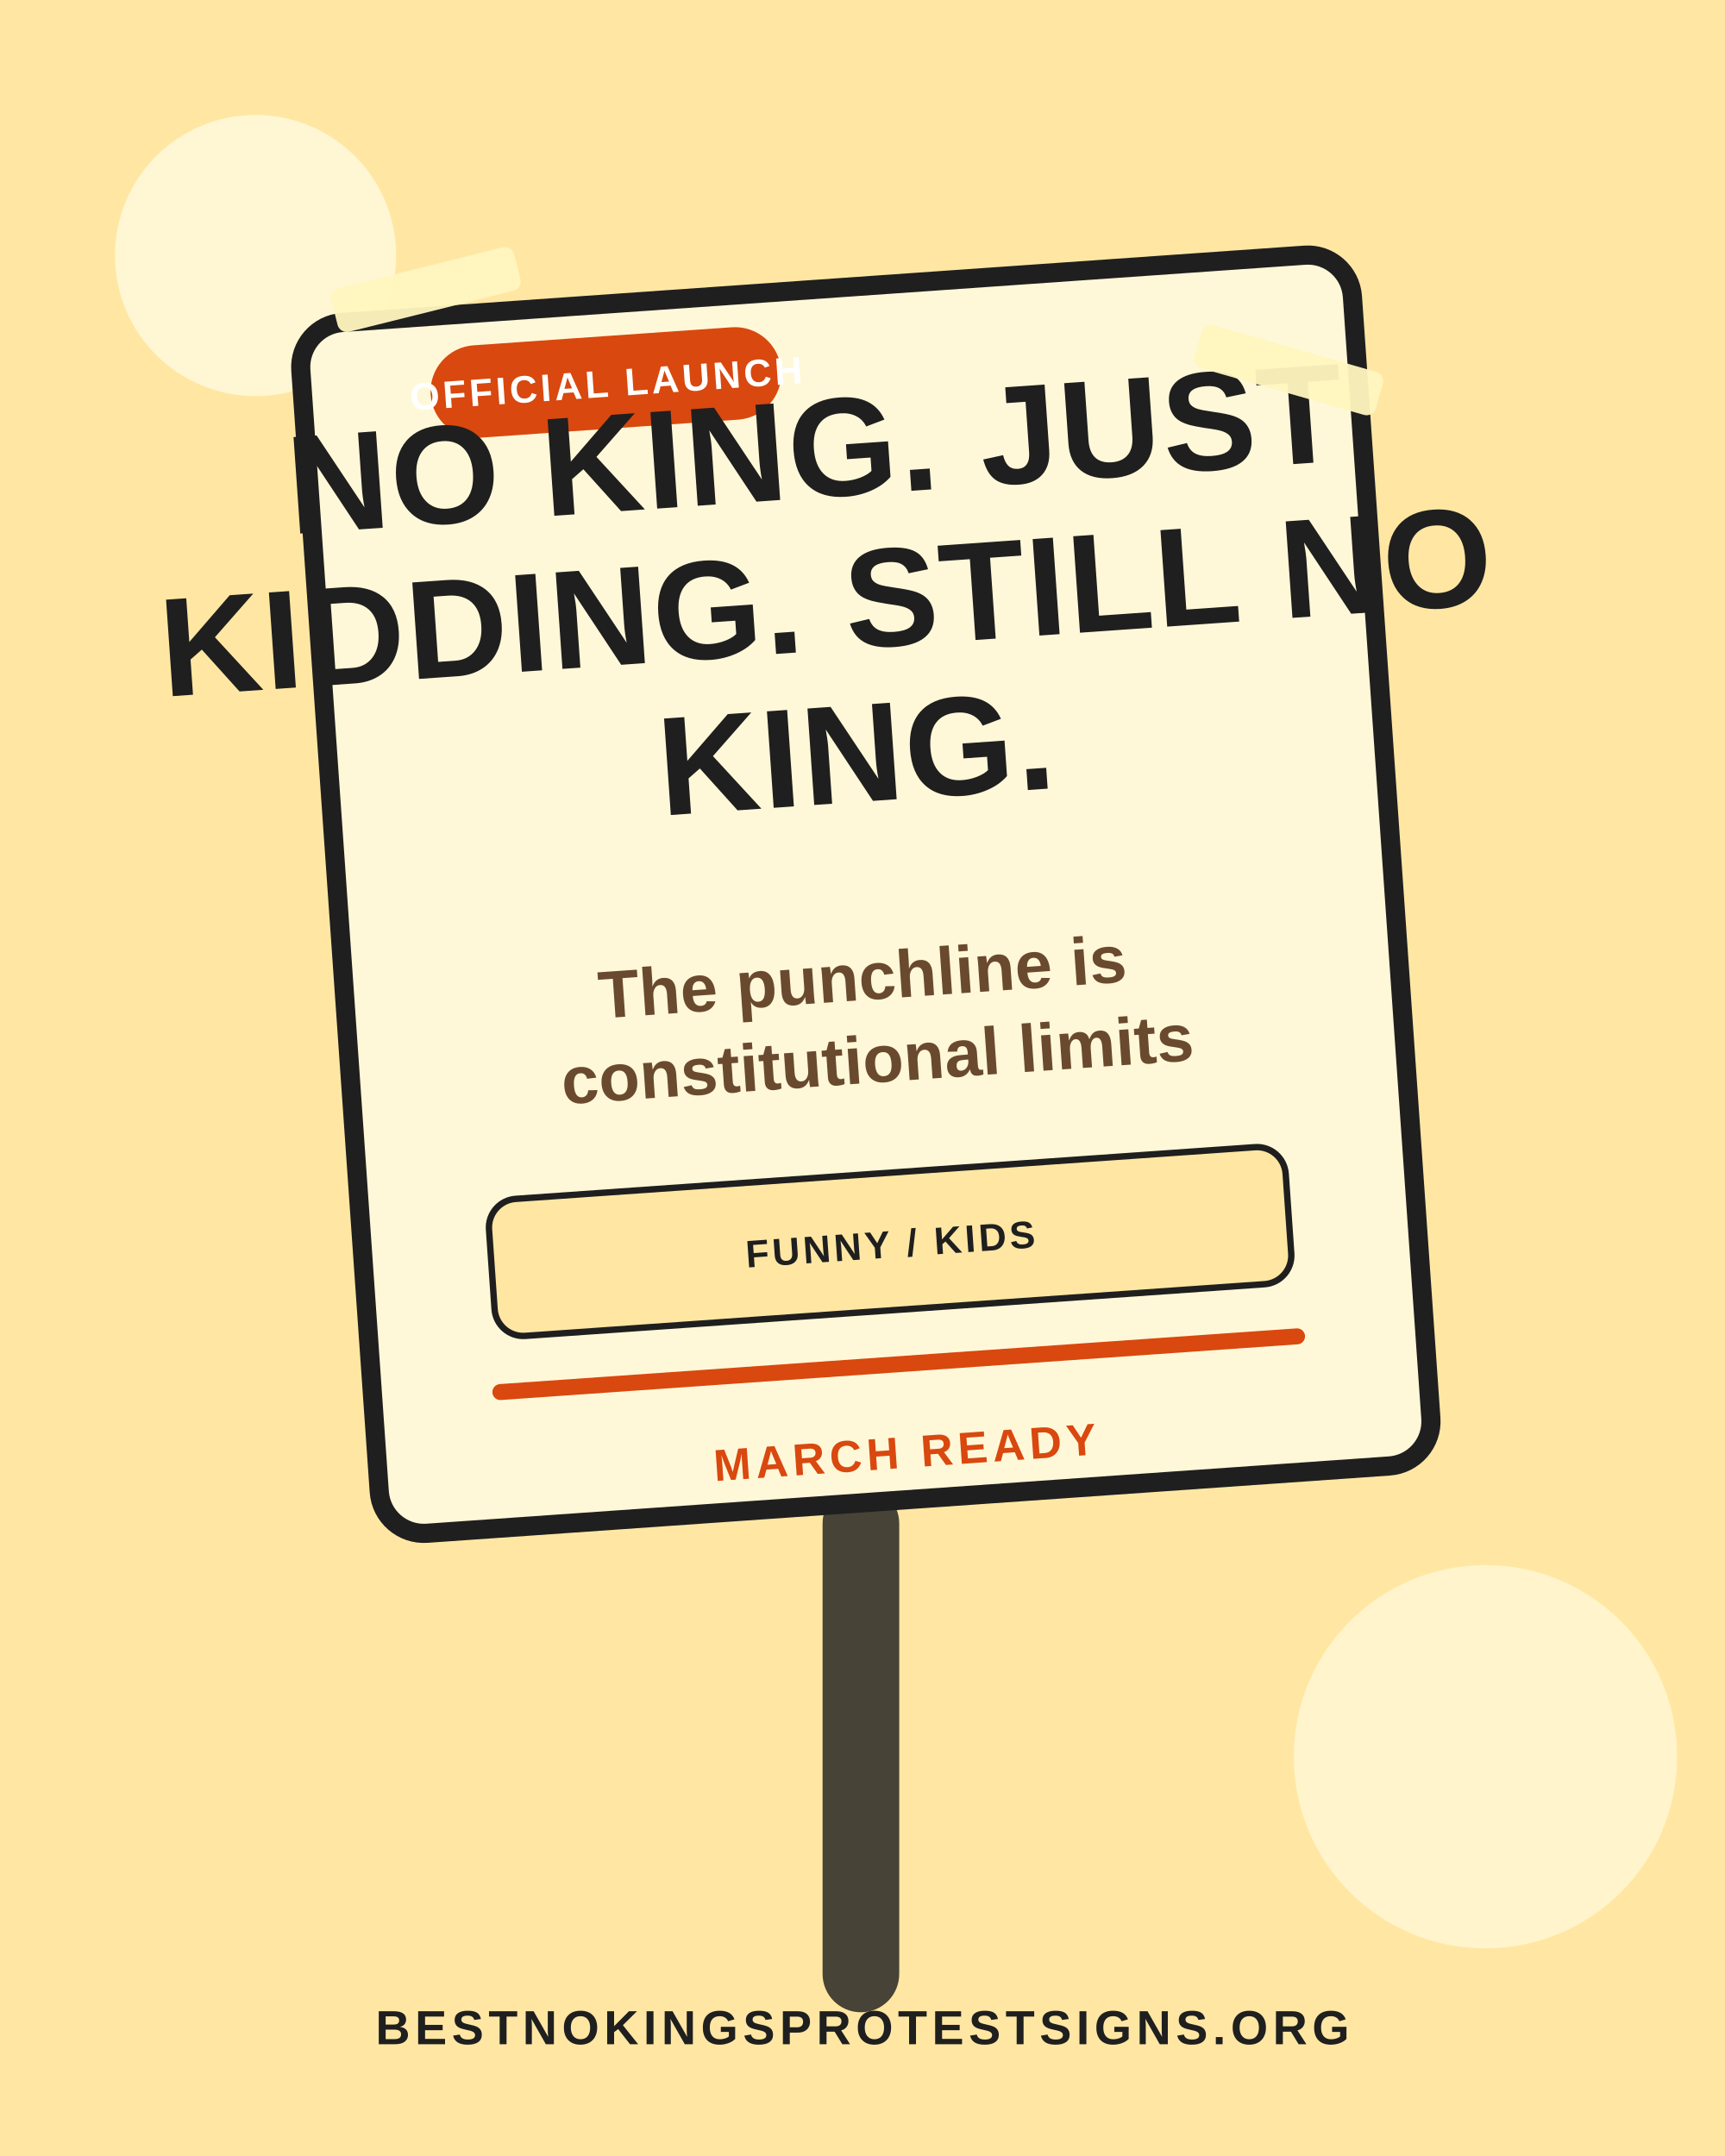
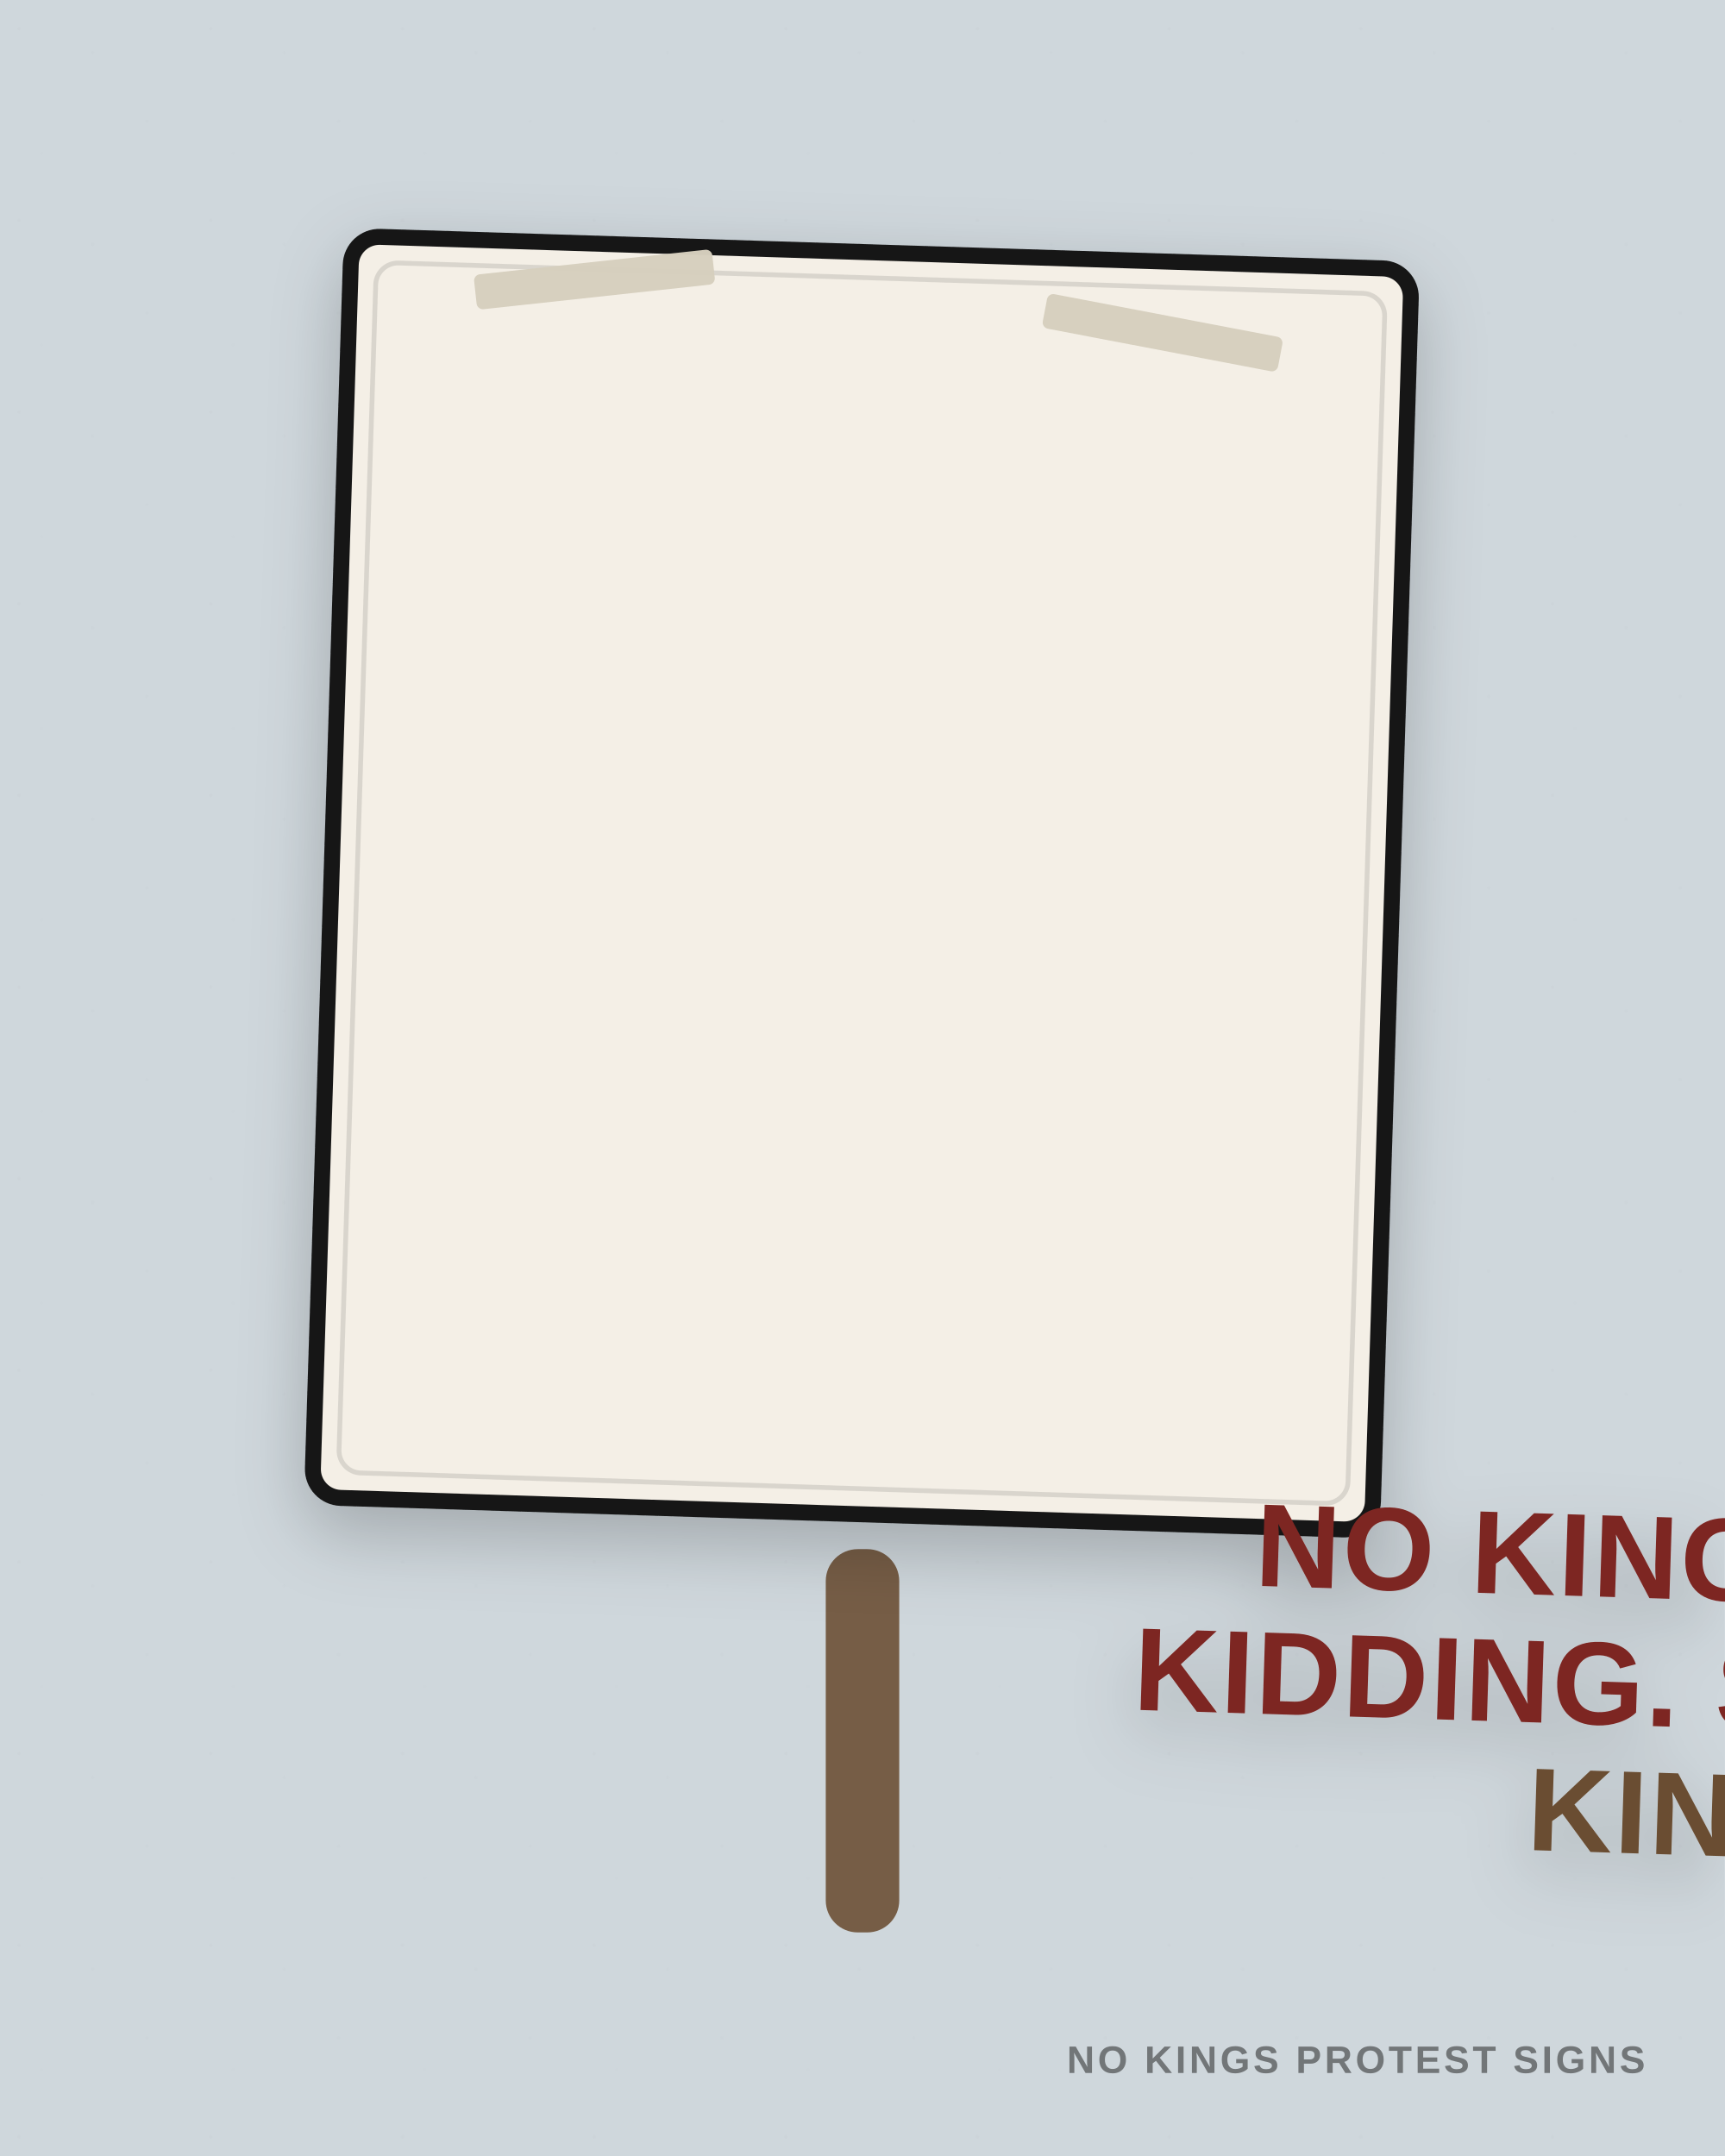
<svg xmlns="http://www.w3.org/2000/svg" width="1080" height="1350" viewBox="0 0 1080 1350" role="img" aria-labelledby="title desc">
-   <rect width="1080" height="1350" fill="#FFE7A3" />
-   <circle cx="160" cy="160" r="88" fill="#FFF8D8" opacity="0.9" />
-   <circle cx="930" cy="1100" r="120" fill="#FFF8D8" opacity="0.75" />
-   <rect x="515" y="930" width="48" height="330" rx="24" fill="#1F1F1F" opacity="0.82" />
-   <g transform="translate(540 530) rotate(-4)">
-     <rect x="-330" y="-350" width="660" height="760" rx="28" fill="#FFF8D8" stroke="#1F1F1F" stroke-width="12" />
-     <rect x="-250" y="-330" width="220" height="58" rx="29" fill="#D9480F" />
-     <text x="-140" y="-292" text-anchor="middle" font-family="Arial, Helvetica, sans-serif" font-size="24" font-weight="700" fill="#FFFFFF" letter-spacing="2">OFFICIAL LAUNCH</text>
-     <text x="0" y="-220" text-anchor="middle" font-family="Arial, Helvetica, sans-serif" font-size="88" font-weight="800" fill="#1F1F1F" letter-spacing="1">
-       <tspan x="0" dy="0">NO KING. JUST</tspan>
-       <tspan x="0" dy="96">KIDDING. STILL NO</tspan>
-       <tspan x="0" dy="96">KING.</tspan>
-     </text>
-     <text x="0" y="96" text-anchor="middle" font-family="Arial, Helvetica, sans-serif" font-size="42" font-weight="600" fill="#6A4A2F">
-       <tspan x="0" dy="0">The punchline is</tspan>
-       <tspan x="0" dy="52">constitutional limits</tspan>
-     </text>
-     <rect x="-250" y="205" width="500" height="86" rx="18" fill="#FFE7A3" stroke="#1F1F1F" stroke-width="4" />
-     <text x="0" y="258" text-anchor="middle" font-family="Arial, Helvetica, sans-serif" font-size="24" font-weight="700" fill="#1F1F1F" letter-spacing="2">FUNNY / KIDS</text>
-     <line x1="-250" y1="325" x2="250" y2="325" stroke="#D9480F" stroke-width="10" stroke-linecap="round" />
-     <text x="0" y="390" text-anchor="middle" font-family="Arial, Helvetica, sans-serif" font-size="28" font-weight="700" fill="#D9480F" letter-spacing="3">MARCH READY</text>
+   <defs>
+     <filter id="shadow" x="-20%" y="-20%" width="140%" height="140%">
+       <feDropShadow dx="0" dy="16" stdDeviation="22" flood-color="#000000" flood-opacity="0.22" />
+     </filter>
+     <pattern id="grain" width="120" height="120" patternUnits="userSpaceOnUse">
+       <circle cx="12" cy="18" r="1.1" fill="#000" opacity="0.13" />
+       <circle cx="58" cy="33" r="1.2" fill="#000" opacity="0.08" />
+       <circle cx="92" cy="76" r="1.1" fill="#000" opacity="0.1" />
+       <circle cx="26" cy="96" r="1" fill="#000" opacity="0.07" />
+     </pattern>
+   </defs>
+   <rect width="1080" height="1350" fill="#cfd7dc" />
+   <rect width="1080" height="1350" fill="url(#grain)" opacity="0.08" />
+   <rect x="517" y="970" width="46" height="240" rx="20" fill="#6f5339" opacity="0.92" />
+   <g transform="translate(540 540) rotate(1.8)" filter="url(#shadow)">
+     <rect x="-332" y="-382" width="664" height="790" rx="18" fill="#f4efe6" stroke="#181818" stroke-width="10" />
+     <rect x="-316" y="-366" width="632" height="758" rx="14" fill="none" stroke="rgba(24,24,24,0.12)" stroke-width="3" />
+     <rect x="-255" y="-360" width="150" height="22" rx="4" fill="#d6cfbe" opacity="0.98" transform="rotate(-8 -255 -360)" />
+     <rect x="105" y="-360" width="150" height="22" rx="4" fill="#d6cfbe" opacity="0.98" transform="rotate(9 105 -360)" />
+     <text x="540" y="445" text-anchor="middle" font-family="Arial Black, Arial, Helvetica, sans-serif" font-size="74" font-weight="900" fill="#7d2622" letter-spacing="1.2">NO KING. JUST</text>
+     <text x="540" y="525" text-anchor="middle" font-family="Arial Black, Arial, Helvetica, sans-serif" font-size="74" font-weight="900" fill="#7d2622" letter-spacing="1.2">KIDDING. STILL NO</text>
+     <text x="540" y="605" text-anchor="middle" font-family="Arial Black, Arial, Helvetica, sans-serif" font-size="74" font-weight="900" fill="#6b4e31" letter-spacing="1.2">KING.</text>
  </g>
-   <rect x="206" y="182" width="118" height="28" rx="6" fill="#FFF6BF" opacity="0.95" transform="rotate(-14 206 182)" />
-   <rect x="754" y="202" width="118" height="28" rx="6" fill="#FFF6BF" opacity="0.95" transform="rotate(16 754 202)" />
-   <text x="540" y="1280" text-anchor="middle" font-family="Arial, Helvetica, sans-serif" font-size="30" font-weight="700" fill="#1F1F1F" letter-spacing="3">BESTNOKINGSPROTESTSIGNS.ORG</text>
+   <text x="1030" y="1298" text-anchor="end" font-family="Arial, Helvetica, sans-serif" font-size="24" font-weight="700" fill="#262626" opacity="0.55" letter-spacing="2">NO KINGS PROTEST SIGNS</text>
</svg>
